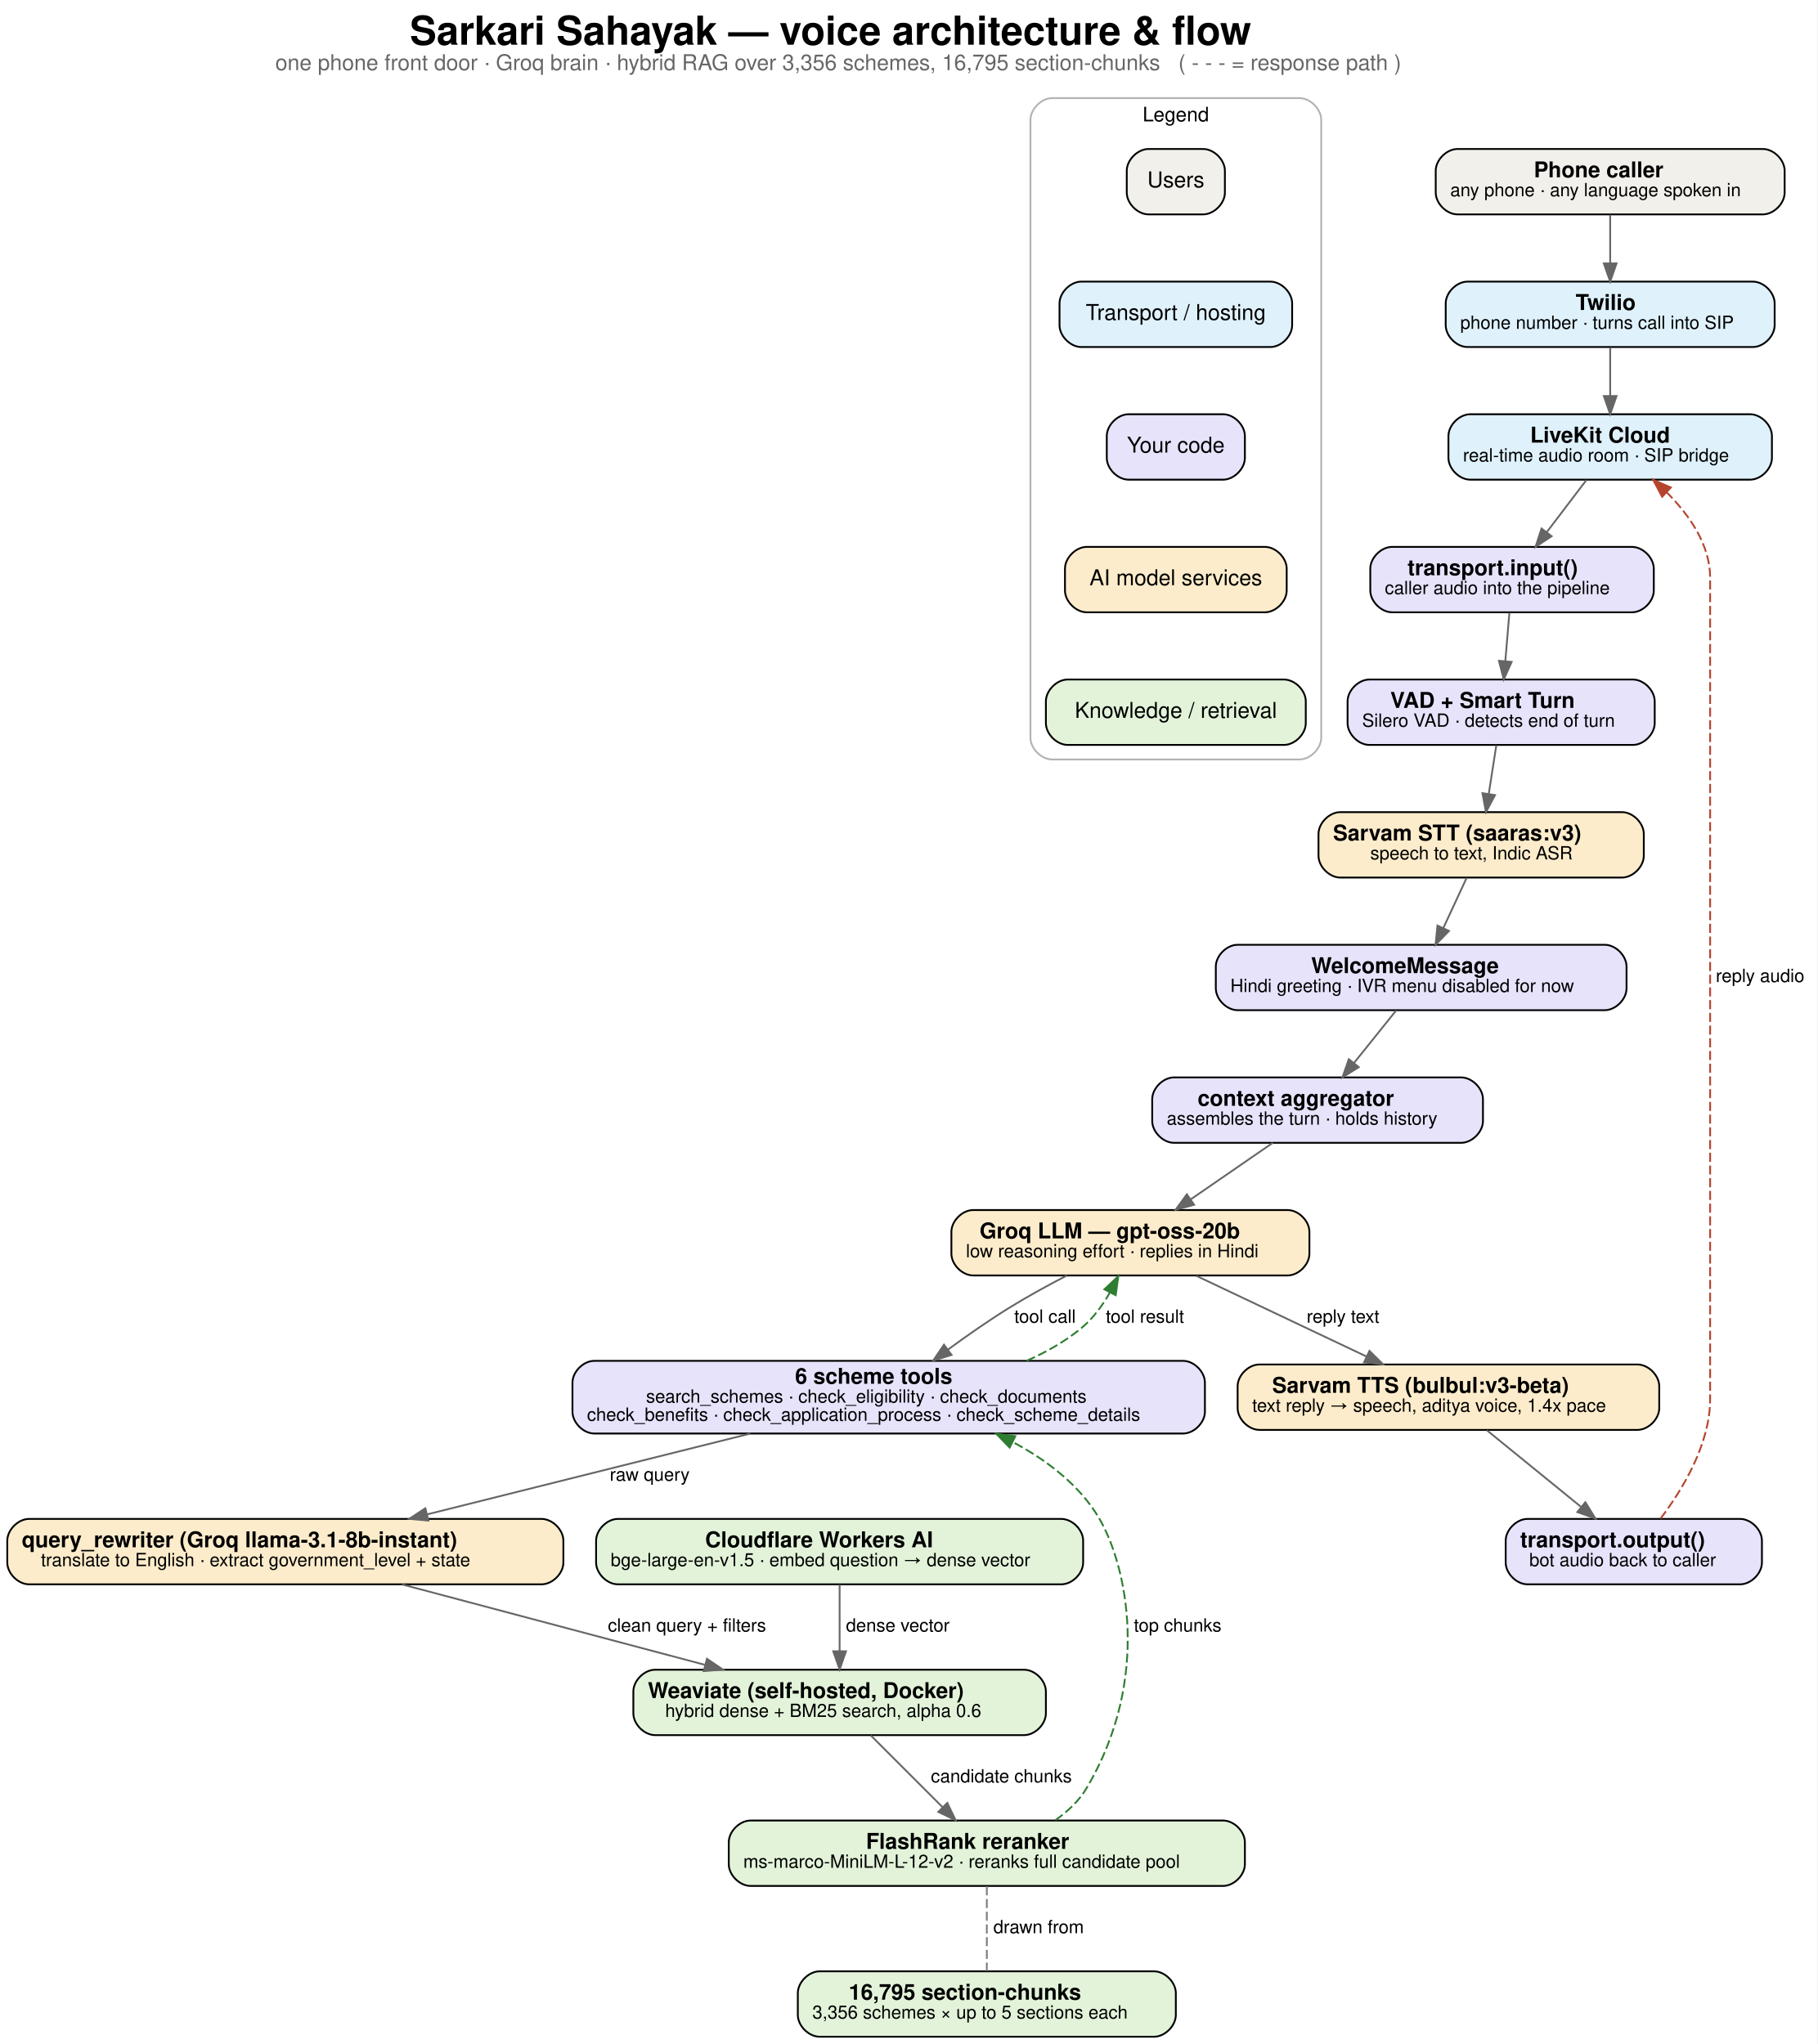
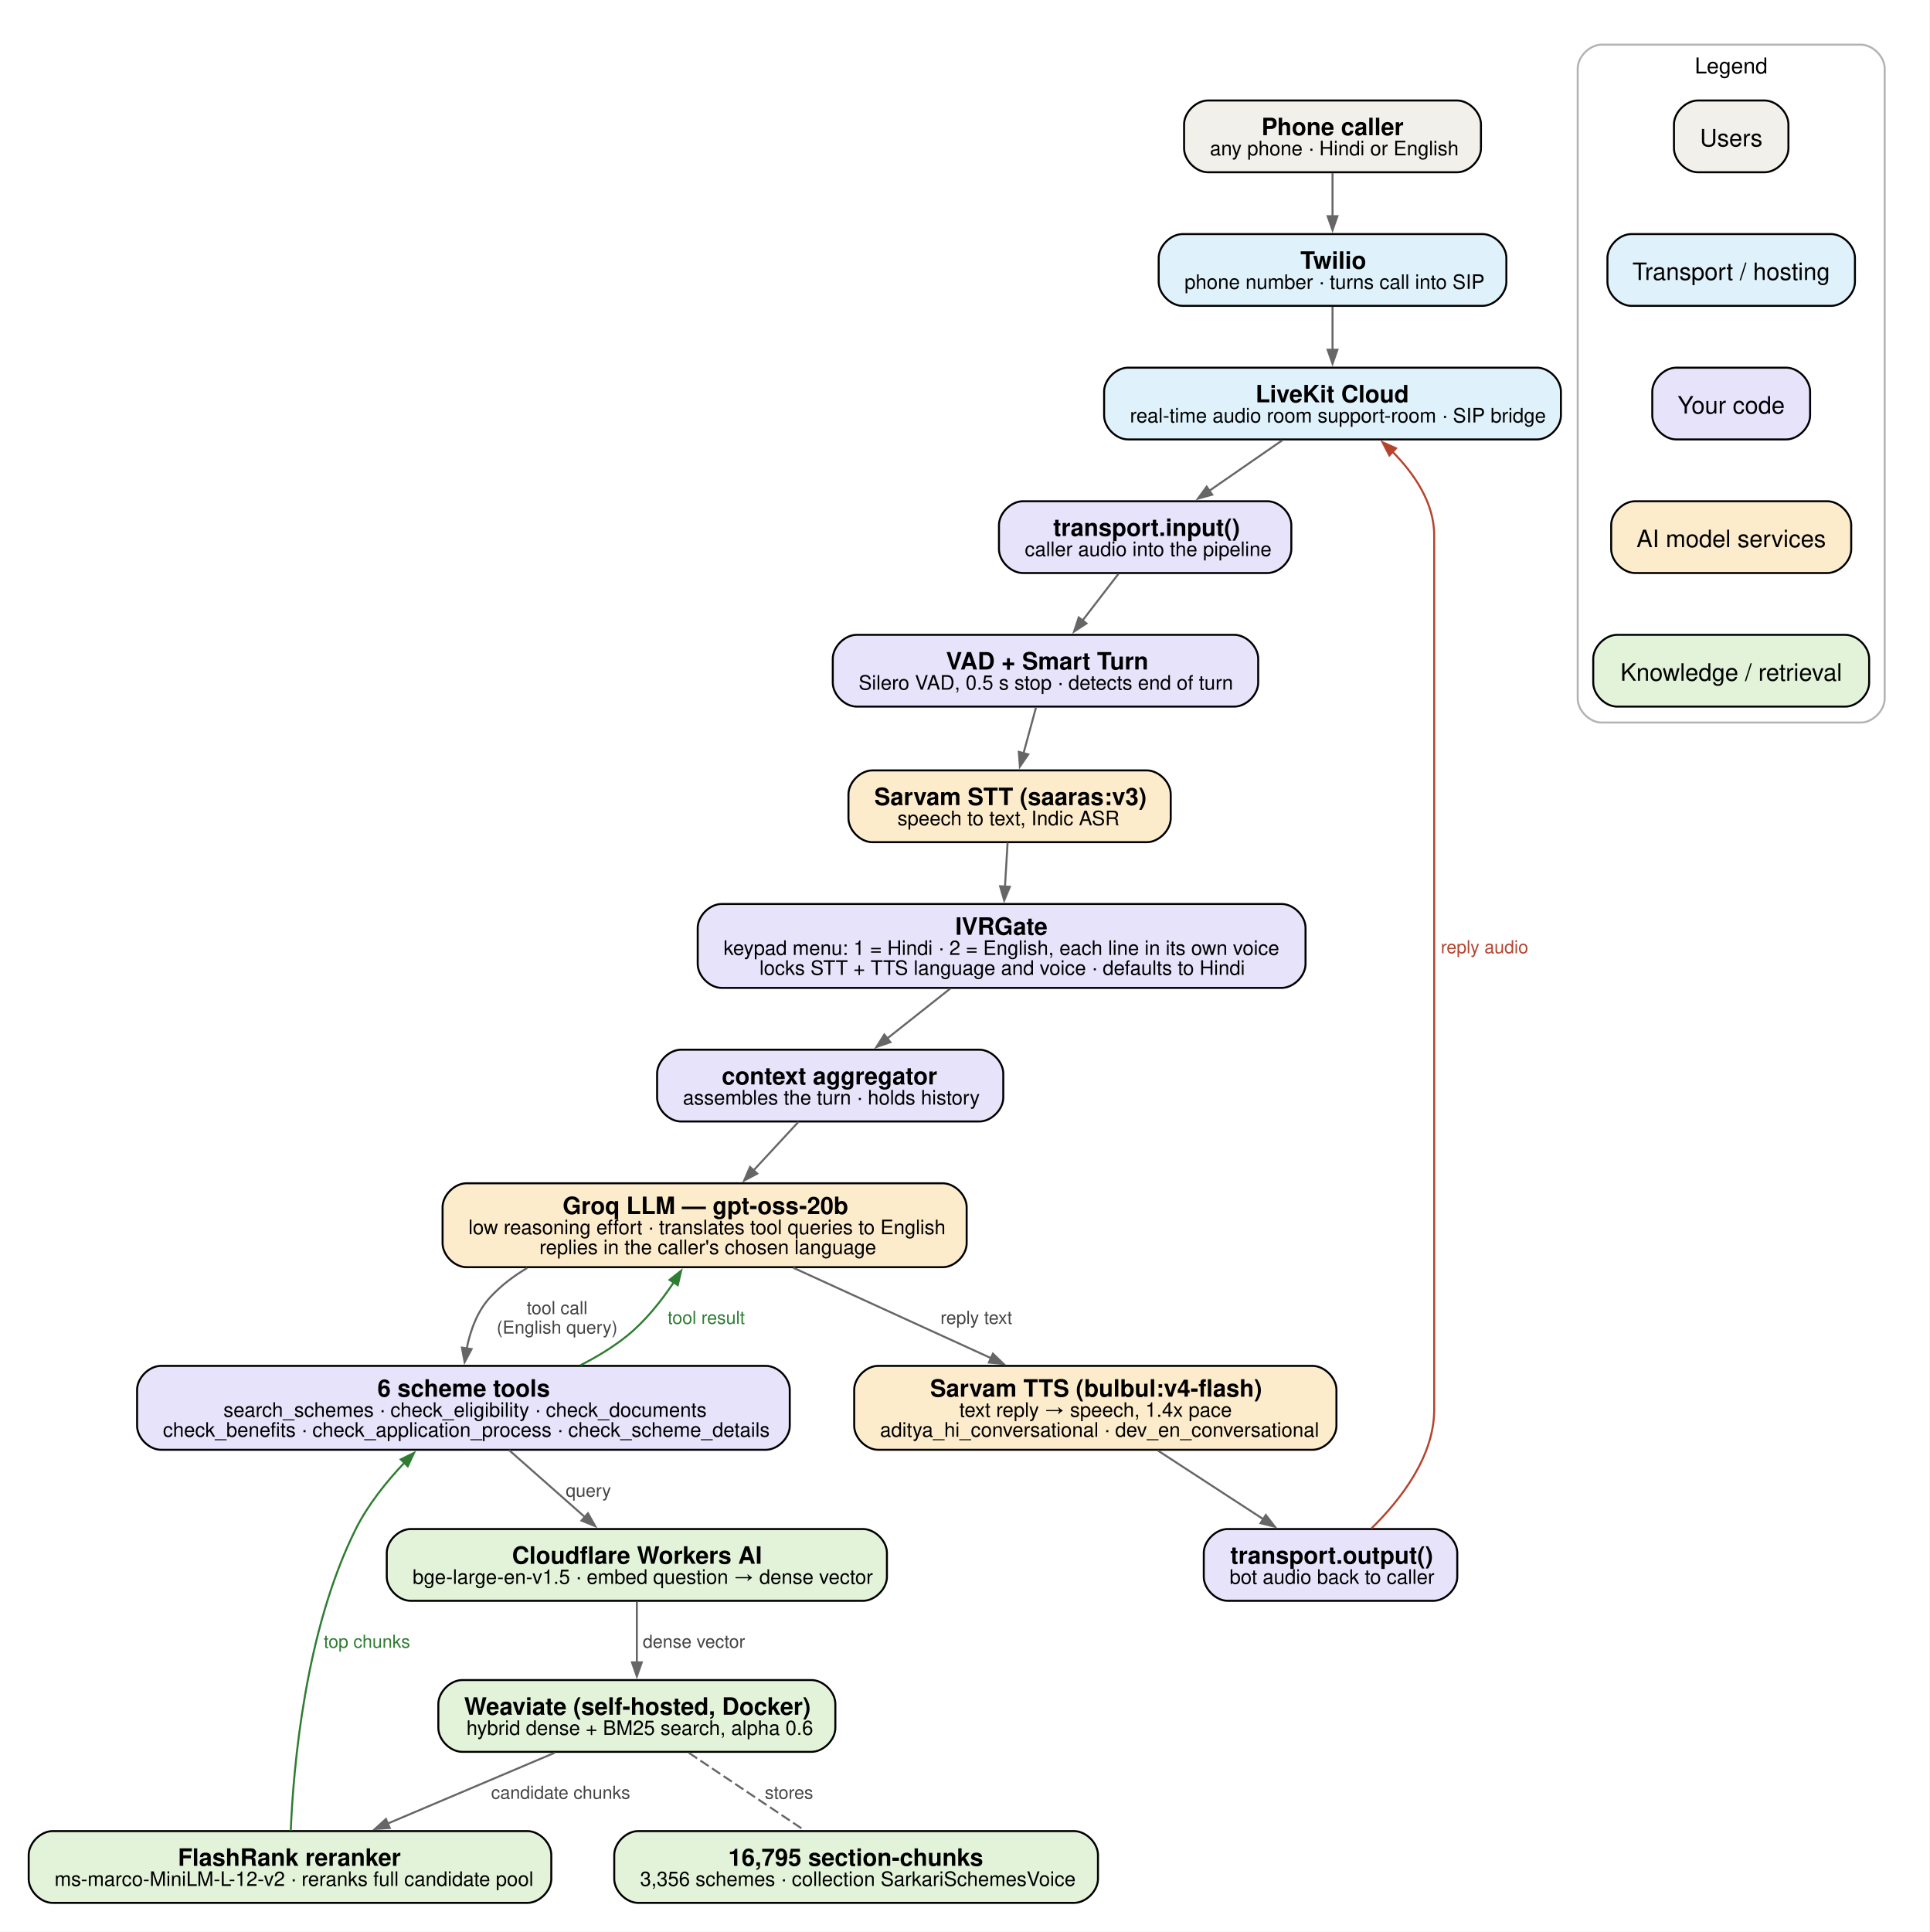
- <svg xmlns="http://www.w3.org/2000/svg" width="1000pt" height="1125pt" viewBox="0.00 0.00 1000.00 1125.00">
-   <g id="graph0" class="graph" transform="scale(1 1) rotate(0) translate(4 1121)">
-     <polygon fill="white" stroke="transparent" points="-4,4 -4,-1121 996,-1121 996,4 -4,4" />
-     <text text-anchor="start" x="221.5" y="-1096.4" font-family="Helvetica,sans-Serif" font-weight="bold" font-size="22.00">Sarkari Sahayak — voice architecture &amp; flow</text>
-     <text text-anchor="start" x="147.5" y="-1082.4" font-family="Helvetica,sans-Serif" font-size="12.00" fill="#666666">one phone front door · Groq brain · hybrid RAG over 3,356 schemes, 16,795 section-chunks   ( - - - = response path )</text>
-     <g id="clust1" class="cluster">
-       <path fill="white" stroke="#b3b3b3" d="M575,-703C575,-703 711,-703 711,-703 717,-703 723,-709 723,-715 723,-715 723,-1055 723,-1055 723,-1061 717,-1067 711,-1067 711,-1067 575,-1067 575,-1067 569,-1067 563,-1061 563,-1055 563,-1055 563,-715 563,-715 563,-709 569,-703 575,-703" />
-       <text text-anchor="middle" x="643" y="-1054.2" font-family="Helvetica,sans-Serif" font-size="11.00">Legend</text>
+ <svg xmlns="http://www.w3.org/2000/svg" width="968pt" height="969pt" viewBox="0.00 0.00 968.00 969.00">
+   <g id="graph0" class="graph" transform="scale(1 1) rotate(0) translate(14.4 954.39)">
+     <polygon fill="white" stroke="none" points="-14.4,14.4 -14.4,-954.39 953.49,-954.39 953.49,14.4 -14.4,14.4" />
+     <g id="clust2" class="cluster">
+       <path fill="white" stroke="#b3b3b3" d="M789.09,-591.99C789.09,-591.99 919.09,-591.99 919.09,-591.99 925.09,-591.99 931.09,-597.99 931.09,-603.99 931.09,-603.99 931.09,-919.99 931.09,-919.99 931.09,-925.99 925.09,-931.99 919.09,-931.99 919.09,-931.99 789.09,-931.99 789.09,-931.99 783.09,-931.99 777.09,-925.99 777.09,-919.99 777.09,-919.99 777.09,-603.99 777.09,-603.99 777.09,-597.99 783.09,-591.99 789.09,-591.99" />
+       <text xml:space="preserve" text-anchor="middle" x="854.09" y="-917.54" font-family="Helvetica,sans-Serif" font-size="11.00">Legend</text>
    </g>
    <g id="node1" class="node">
-       <path fill="#f2f0ea" stroke="black" d="M658,-1039C658,-1039 628,-1039 628,-1039 622,-1039 616,-1033 616,-1027 616,-1027 616,-1015 616,-1015 616,-1009 622,-1003 628,-1003 628,-1003 658,-1003 658,-1003 664,-1003 670,-1009 670,-1015 670,-1015 670,-1027 670,-1027 670,-1033 664,-1039 658,-1039" />
-       <text text-anchor="middle" x="643" y="-1017.9" font-family="Helvetica,sans-Serif" font-size="12.00">Users</text>
+       <path fill="#f2f0ea" stroke="black" d="M716.55,-903.99C716.55,-903.99 591.62,-903.99 591.62,-903.99 585.62,-903.99 579.62,-897.99 579.62,-891.99 579.62,-891.99 579.62,-879.99 579.62,-879.99 579.62,-873.99 585.62,-867.99 591.62,-867.99 591.62,-867.99 716.55,-867.99 716.55,-867.99 722.55,-867.99 728.55,-873.99 728.55,-879.99 728.55,-879.99 728.55,-891.99 728.55,-891.99 728.55,-897.99 722.55,-903.99 716.55,-903.99" />
+       <text xml:space="preserve" text-anchor="start" x="618.46" y="-886.59" font-family="Helvetica,sans-Serif" font-weight="bold" font-size="12.00">Phone caller</text>
+       <text xml:space="preserve" text-anchor="start" x="592.59" y="-876.49" font-family="Helvetica,sans-Serif" font-size="10.00">any phone · Hindi or English</text>
    </g>
    <g id="node2" class="node">
-       <path fill="#dff1fb" stroke="black" d="M695,-966C695,-966 591,-966 591,-966 585,-966 579,-960 579,-954 579,-954 579,-942 579,-942 579,-936 585,-930 591,-930 591,-930 695,-930 695,-930 701,-930 707,-936 707,-942 707,-942 707,-954 707,-954 707,-960 701,-966 695,-966" />
-       <text text-anchor="middle" x="643" y="-944.9" font-family="Helvetica,sans-Serif" font-size="12.00">Transport / hosting</text>
+       <path fill="#dff1fb" stroke="black" d="M729.3,-836.99C729.3,-836.99 578.88,-836.99 578.88,-836.99 572.88,-836.99 566.88,-830.99 566.88,-824.99 566.88,-824.99 566.88,-812.99 566.88,-812.99 566.88,-806.99 572.88,-800.99 578.88,-800.99 578.88,-800.99 729.3,-800.99 729.3,-800.99 735.3,-800.99 741.3,-806.99 741.3,-812.99 741.3,-812.99 741.3,-824.99 741.3,-824.99 741.3,-830.99 735.3,-836.99 729.3,-836.99" />
+       <text xml:space="preserve" text-anchor="start" x="637.96" y="-819.59" font-family="Helvetica,sans-Serif" font-weight="bold" font-size="12.00">Twilio</text>
+       <text xml:space="preserve" text-anchor="start" x="579.84" y="-809.49" font-family="Helvetica,sans-Serif" font-size="10.00">phone number · turns call into SIP</text>
+     </g>
+     <g id="edge1" class="edge">
+       <path fill="none" stroke="#666666" d="M654.09,-867.57C654.09,-860.87 654.09,-853.07 654.09,-845.74" />
+       <polygon fill="#666666" stroke="#666666" points="656.54,-845.97 654.09,-838.97 651.64,-845.97 656.54,-845.97" />
    </g>
    <g id="node3" class="node">
-       <path fill="#e6e3fb" stroke="black" d="M669,-893C669,-893 617,-893 617,-893 611,-893 605,-887 605,-881 605,-881 605,-869 605,-869 605,-863 611,-857 617,-857 617,-857 669,-857 669,-857 675,-857 681,-863 681,-869 681,-869 681,-881 681,-881 681,-887 675,-893 669,-893" />
-       <text text-anchor="middle" x="643" y="-871.9" font-family="Helvetica,sans-Serif" font-size="12.00">Your code</text>
+       <path fill="#dff1fb" stroke="black" d="M756.67,-769.99C756.67,-769.99 551.5,-769.99 551.5,-769.99 545.5,-769.99 539.5,-763.99 539.5,-757.99 539.5,-757.99 539.5,-745.99 539.5,-745.99 539.5,-739.99 545.5,-733.99 551.5,-733.99 551.5,-733.99 756.67,-733.99 756.67,-733.99 762.67,-733.99 768.67,-739.99 768.67,-745.99 768.67,-745.99 768.67,-757.99 768.67,-757.99 768.67,-763.99 762.67,-769.99 756.67,-769.99" />
+       <text xml:space="preserve" text-anchor="start" x="615.46" y="-752.59" font-family="Helvetica,sans-Serif" font-weight="bold" font-size="12.00">LiveKit Cloud</text>
+       <text xml:space="preserve" text-anchor="start" x="552.46" y="-742.49" font-family="Helvetica,sans-Serif" font-size="10.00">real-time audio room support-room · SIP bridge</text>
+     </g>
+     <g id="edge2" class="edge">
+       <path fill="none" stroke="#666666" d="M654.09,-800.57C654.09,-793.87 654.09,-786.07 654.09,-778.74" />
+       <polygon fill="#666666" stroke="#666666" points="656.54,-778.97 654.09,-771.97 651.64,-778.97 656.54,-778.97" />
    </g>
    <g id="node4" class="node">
-       <path fill="#fdeccb" stroke="black" d="M692,-820C692,-820 594,-820 594,-820 588,-820 582,-814 582,-808 582,-808 582,-796 582,-796 582,-790 588,-784 594,-784 594,-784 692,-784 692,-784 698,-784 704,-790 704,-796 704,-796 704,-808 704,-808 704,-814 698,-820 692,-820" />
-       <text text-anchor="middle" x="643" y="-798.9" font-family="Helvetica,sans-Serif" font-size="12.00">AI model services</text>
+       <path fill="#e6e3fb" stroke="black" d="M621.42,-702.99C621.42,-702.99 498.75,-702.99 498.75,-702.99 492.75,-702.99 486.75,-696.99 486.75,-690.99 486.75,-690.99 486.75,-678.99 486.75,-678.99 486.75,-672.99 492.75,-666.99 498.75,-666.99 498.75,-666.99 621.42,-666.99 621.42,-666.99 627.42,-666.99 633.42,-672.99 633.42,-678.99 633.42,-678.99 633.42,-690.99 633.42,-690.99 633.42,-696.99 627.42,-702.99 621.42,-702.99" />
+       <text xml:space="preserve" text-anchor="start" x="513.96" y="-685.59" font-family="Helvetica,sans-Serif" font-weight="bold" font-size="12.00">transport.input()</text>
+       <text xml:space="preserve" text-anchor="start" x="499.71" y="-675.49" font-family="Helvetica,sans-Serif" font-size="10.00">caller audio into the pipeline</text>
+     </g>
+     <g id="edge3" class="edge">
+       <path fill="none" stroke="#666666" d="M628.89,-733.57C617.62,-725.78 604.19,-716.49 592.21,-708.2" />
+       <polygon fill="#666666" stroke="#666666" points="593.74,-706.28 586.59,-704.32 590.95,-710.31 593.74,-706.28" />
    </g>
    <g id="node5" class="node">
-       <path fill="#e2f3d9" stroke="black" d="M702.5,-747C702.5,-747 583.5,-747 583.5,-747 577.5,-747 571.5,-741 571.5,-735 571.5,-735 571.5,-723 571.5,-723 571.5,-717 577.5,-711 583.5,-711 583.5,-711 702.5,-711 702.5,-711 708.5,-711 714.5,-717 714.5,-723 714.5,-723 714.5,-735 714.5,-735 714.5,-741 708.5,-747 702.5,-747" />
-       <text text-anchor="middle" x="643" y="-725.9" font-family="Helvetica,sans-Serif" font-size="12.00">Knowledge / retrieval</text>
+       <path fill="#e6e3fb" stroke="black" d="M604.8,-635.99C604.8,-635.99 415.38,-635.99 415.38,-635.99 409.38,-635.99 403.38,-629.99 403.38,-623.99 403.38,-623.99 403.38,-611.99 403.38,-611.99 403.38,-605.99 409.38,-599.99 415.38,-599.99 415.38,-599.99 604.8,-599.99 604.8,-599.99 610.8,-599.99 616.8,-605.99 616.8,-611.99 616.8,-611.99 616.8,-623.99 616.8,-623.99 616.8,-629.99 610.8,-635.99 604.8,-635.99" />
+       <text xml:space="preserve" text-anchor="start" x="460.21" y="-618.59" font-family="Helvetica,sans-Serif" font-weight="bold" font-size="12.00">VAD + Smart Turn</text>
+       <text xml:space="preserve" text-anchor="start" x="416.34" y="-608.49" font-family="Helvetica,sans-Serif" font-size="10.00">Silero VAD, 0.5 s stop · detects end of turn</text>
+     </g>
+     <g id="edge4" class="edge">
+       <path fill="none" stroke="#666666" d="M546.69,-666.57C541.08,-659.29 534.48,-650.7 528.43,-642.84" />
+       <polygon fill="#666666" stroke="#666666" points="530.65,-641.71 524.44,-637.66 526.77,-644.7 530.65,-641.71" />
    </g>
    <g id="node6" class="node">
-       <path fill="#f2f0ea" stroke="black" d="M966,-1039C966,-1039 798,-1039 798,-1039 792,-1039 786,-1033 786,-1027 786,-1027 786,-1015 786,-1015 786,-1009 792,-1003 798,-1003 798,-1003 966,-1003 966,-1003 972,-1003 978,-1009 978,-1015 978,-1015 978,-1027 978,-1027 978,-1033 972,-1039 966,-1039" />
-       <text text-anchor="start" x="840" y="-1023.4" font-family="Helvetica,sans-Serif" font-weight="bold" font-size="12.00">Phone caller</text>
-       <text text-anchor="start" x="794" y="-1013" font-family="Helvetica,sans-Serif" font-size="10.00">any phone · any language spoken in</text>
+       <path fill="#fdeccb" stroke="black" d="M560.92,-567.99C560.92,-567.99 423.25,-567.99 423.25,-567.99 417.25,-567.99 411.25,-561.99 411.25,-555.99 411.25,-555.99 411.25,-543.99 411.25,-543.99 411.25,-537.99 417.25,-531.99 423.25,-531.99 423.25,-531.99 560.92,-531.99 560.92,-531.99 566.92,-531.99 572.92,-537.99 572.92,-543.99 572.92,-543.99 572.92,-555.99 572.92,-555.99 572.92,-561.99 566.92,-567.99 560.92,-567.99" />
+       <text xml:space="preserve" text-anchor="start" x="424.21" y="-550.59" font-family="Helvetica,sans-Serif" font-weight="bold" font-size="12.00">Sarvam STT (saaras:v3)</text>
+       <text xml:space="preserve" text-anchor="start" x="435.84" y="-540.49" font-family="Helvetica,sans-Serif" font-size="10.00">speech to text, Indic ASR</text>
+     </g>
+     <g id="edge5" class="edge">
+       <path fill="none" stroke="#666666" d="M505.36,-599.65C503.43,-592.58 501.16,-584.27 499.05,-576.53" />
+       <polygon fill="#666666" stroke="#666666" points="501.45,-576.01 497.24,-569.9 496.72,-577.3 501.45,-576.01" />
    </g>
    <g id="node7" class="node">
-       <path fill="#dff1fb" stroke="black" d="M960.5,-966C960.5,-966 803.5,-966 803.5,-966 797.5,-966 791.5,-960 791.5,-954 791.5,-954 791.5,-942 791.5,-942 791.5,-936 797.5,-930 803.5,-930 803.5,-930 960.5,-930 960.5,-930 966.5,-930 972.5,-936 972.5,-942 972.5,-942 972.5,-954 972.5,-954 972.5,-960 966.5,-966 960.5,-966" />
-       <text text-anchor="start" x="863" y="-950.4" font-family="Helvetica,sans-Serif" font-weight="bold" font-size="12.00">Twilio</text>
-       <text text-anchor="start" x="799.5" y="-940" font-family="Helvetica,sans-Serif" font-size="10.00">phone number · turns call into SIP</text>
+       <path fill="#e6e3fb" stroke="black" d="M628.55,-500.99C628.55,-500.99 347.62,-500.99 347.62,-500.99 341.62,-500.99 335.62,-494.99 335.62,-488.99 335.62,-488.99 335.62,-470.91 335.62,-470.91 335.62,-464.91 341.62,-458.91 347.62,-458.91 347.62,-458.91 628.55,-458.91 628.55,-458.91 634.55,-458.91 640.55,-464.91 640.55,-470.91 640.55,-470.91 640.55,-488.99 640.55,-488.99 640.55,-494.99 634.55,-500.99 628.55,-500.99" />
+       <text xml:space="preserve" text-anchor="start" x="464.84" y="-485.55" font-family="Helvetica,sans-Serif" font-weight="bold" font-size="12.00">IVRGate</text>
+       <text xml:space="preserve" text-anchor="start" x="348.59" y="-475.45" font-family="Helvetica,sans-Serif" font-size="10.00">keypad menu: 1 = Hindi · 2 = English, each line in its own voice</text>
+       <text xml:space="preserve" text-anchor="start" x="366.59" y="-465.45" font-family="Helvetica,sans-Serif" font-size="10.00">locks STT + TTS language and voice · defaults to Hindi</text>
    </g>
-     <g id="edge5" class="edge">
-       <path fill="none" stroke="#666666" d="M882,-1002.81C882,-994.79 882,-985.05 882,-976.07" />
-       <polygon fill="#666666" stroke="#666666" points="885.5,-976.03 882,-966.03 878.5,-976.03 885.5,-976.03" />
+     <g id="edge6" class="edge">
+       <path fill="none" stroke="#666666" d="M491.08,-531.82C490.67,-525 490.2,-516.97 489.75,-509.32" />
+       <polygon fill="#666666" stroke="#666666" points="492.22,-509.62 489.37,-502.77 487.33,-509.9 492.22,-509.62" />
    </g>
    <g id="node8" class="node">
-       <path fill="#dff1fb" stroke="black" d="M959,-893C959,-893 805,-893 805,-893 799,-893 793,-887 793,-881 793,-881 793,-869 793,-869 793,-863 799,-857 805,-857 805,-857 959,-857 959,-857 965,-857 971,-863 971,-869 971,-869 971,-881 971,-881 971,-887 965,-893 959,-893" />
-       <text text-anchor="start" x="838" y="-877.4" font-family="Helvetica,sans-Serif" font-weight="bold" font-size="12.00">LiveKit Cloud</text>
-       <text text-anchor="start" x="801" y="-867" font-family="Helvetica,sans-Serif" font-size="10.00">real-time audio room · SIP bridge</text>
+       <path fill="#e6e3fb" stroke="black" d="M476.92,-427.91C476.92,-427.91 327.25,-427.91 327.25,-427.91 321.25,-427.91 315.25,-421.91 315.25,-415.91 315.25,-415.91 315.25,-403.91 315.25,-403.91 315.25,-397.91 321.25,-391.91 327.25,-391.91 327.25,-391.91 476.92,-391.91 476.92,-391.91 482.92,-391.91 488.92,-397.91 488.92,-403.91 488.92,-403.91 488.92,-415.91 488.92,-415.91 488.92,-421.91 482.92,-427.91 476.92,-427.91" />
+       <text xml:space="preserve" text-anchor="start" x="347.71" y="-410.51" font-family="Helvetica,sans-Serif" font-weight="bold" font-size="12.00">context aggregator</text>
+       <text xml:space="preserve" text-anchor="start" x="328.21" y="-400.41" font-family="Helvetica,sans-Serif" font-size="10.00">assembles the turn · holds history</text>
    </g>
-     <g id="edge6" class="edge">
-       <path fill="none" stroke="#666666" d="M882,-929.81C882,-921.79 882,-912.05 882,-903.07" />
-       <polygon fill="#666666" stroke="#666666" points="885.5,-903.03 882,-893.03 878.5,-903.03 885.5,-903.03" />
+     <g id="edge7" class="edge">
+       <path fill="none" stroke="#666666" d="M462.28,-458.54C452.3,-450.64 440.83,-441.57 430.61,-433.47" />
+       <polygon fill="#666666" stroke="#666666" points="432.29,-431.68 425.28,-429.26 429.25,-435.52 432.29,-431.68" />
    </g>
    <g id="node9" class="node">
-       <path fill="#e6e3fb" stroke="black" d="M894,-820C894,-820 762,-820 762,-820 756,-820 750,-814 750,-808 750,-808 750,-796 750,-796 750,-790 756,-784 762,-784 762,-784 894,-784 894,-784 900,-784 906,-790 906,-796 906,-796 906,-808 906,-808 906,-814 900,-820 894,-820" />
-       <text text-anchor="start" x="770.5" y="-804.4" font-family="Helvetica,sans-Serif" font-weight="bold" font-size="12.00">transport.input()</text>
-       <text text-anchor="start" x="758" y="-794" font-family="Helvetica,sans-Serif" font-size="10.00">caller audio into the pipeline</text>
+       <path fill="#fdeccb" stroke="black" d="M458.55,-360.91C458.55,-360.91 219.62,-360.91 219.62,-360.91 213.62,-360.91 207.63,-354.91 207.63,-348.91 207.63,-348.91 207.63,-330.83 207.63,-330.83 207.63,-324.83 213.63,-318.83 219.63,-318.83 219.63,-318.83 458.55,-318.83 458.55,-318.83 464.55,-318.83 470.55,-324.83 470.55,-330.83 470.55,-330.83 470.55,-348.91 470.55,-348.91 470.55,-354.91 464.55,-360.91 458.55,-360.91" />
+       <text xml:space="preserve" text-anchor="start" x="267.84" y="-345.47" font-family="Helvetica,sans-Serif" font-weight="bold" font-size="12.00">Groq LLM — gpt-oss-20b</text>
+       <text xml:space="preserve" text-anchor="start" x="220.59" y="-335.37" font-family="Helvetica,sans-Serif" font-size="10.00">low reasoning effort · translates tool queries to English</text>
+       <text xml:space="preserve" text-anchor="start" x="256.21" y="-325.37" font-family="Helvetica,sans-Serif" font-size="10.00">replies in the caller's chosen language</text>
    </g>
-     <g id="edge7" class="edge">
-       <path fill="none" stroke="#666666" d="M868.93,-856.81C862.36,-848.18 854.28,-837.56 847.04,-828.03" />
-       <polygon fill="#666666" stroke="#666666" points="849.79,-825.87 840.95,-820.03 844.22,-830.11 849.79,-825.87" />
+     <g id="edge8" class="edge">
+       <path fill="none" stroke="#666666" d="M386.19,-391.74C379.33,-384.34 371.16,-375.51 363.56,-367.3" />
+       <polygon fill="#666666" stroke="#666666" points="365.47,-365.76 358.92,-362.29 361.88,-369.09 365.47,-365.76" />
    </g>
    <g id="node10" class="node">
-       <path fill="#e6e3fb" stroke="black" d="M894.5,-747C894.5,-747 749.5,-747 749.5,-747 743.5,-747 737.5,-741 737.5,-735 737.5,-735 737.5,-723 737.5,-723 737.5,-717 743.5,-711 749.5,-711 749.5,-711 894.5,-711 894.5,-711 900.5,-711 906.5,-717 906.5,-723 906.5,-723 906.5,-735 906.5,-735 906.5,-741 900.5,-747 894.5,-747" />
-       <text text-anchor="start" x="761" y="-731.4" font-family="Helvetica,sans-Serif" font-weight="bold" font-size="12.00">VAD + Smart Turn</text>
-       <text text-anchor="start" x="745.5" y="-721" font-family="Helvetica,sans-Serif" font-size="10.00">Silero VAD · detects end of turn</text>
+       <path fill="#fdeccb" stroke="black" d="M644.05,-269.33C644.05,-269.33 426.13,-269.33 426.13,-269.33 420.13,-269.33 414.13,-263.33 414.13,-257.33 414.13,-257.33 414.13,-239.25 414.13,-239.25 414.13,-233.25 420.13,-227.25 426.13,-227.25 426.13,-227.25 644.05,-227.25 644.05,-227.25 650.05,-227.25 656.05,-233.25 656.05,-239.25 656.05,-239.25 656.05,-257.33 656.05,-257.33 656.05,-263.33 650.05,-269.33 644.05,-269.33" />
+       <text xml:space="preserve" text-anchor="start" x="452.21" y="-253.89" font-family="Helvetica,sans-Serif" font-weight="bold" font-size="12.00">Sarvam TTS (bulbul:v4-flash)</text>
+       <text xml:space="preserve" text-anchor="start" x="466.84" y="-243.79" font-family="Helvetica,sans-Serif" font-size="10.00">text reply → speech, 1.4x pace</text>
+       <text xml:space="preserve" text-anchor="start" x="427.09" y="-233.79" font-family="Helvetica,sans-Serif" font-size="10.00">aditya_hi_conversational · dev_en_conversational</text>
    </g>
-     <g id="edge8" class="edge">
-       <path fill="none" stroke="#666666" d="M826.55,-783.81C825.87,-775.79 825.05,-766.05 824.29,-757.07" />
-       <polygon fill="#666666" stroke="#666666" points="827.77,-756.7 823.44,-747.03 820.79,-757.29 827.77,-756.7" />
+     <g id="edge9" class="edge">
+       <path fill="none" stroke="#666666" d="M383.56,-318.54C413.03,-305.08 451.81,-287.35 482.76,-273.21" />
+       <polygon fill="#666666" stroke="#666666" points="483.72,-275.46 489.07,-270.32 481.69,-271 483.72,-275.46" />
+       <text xml:space="preserve" text-anchor="middle" x="474.14" y="-290.4" font-family="Helvetica,sans-Serif" font-size="9.00" fill="#444444"> reply text</text>
+     </g>
+     <g id="node12" class="node">
+       <path fill="#e6e3fb" stroke="black" d="M369.8,-269.33C369.8,-269.33 66.38,-269.33 66.38,-269.33 60.38,-269.33 54.38,-263.33 54.38,-257.33 54.38,-257.33 54.38,-239.25 54.38,-239.25 54.38,-233.25 60.38,-227.25 66.38,-227.25 66.38,-227.25 369.8,-227.25 369.8,-227.25 375.8,-227.25 381.8,-233.25 381.8,-239.25 381.8,-239.25 381.8,-257.33 381.8,-257.33 381.8,-263.33 375.8,-269.33 369.8,-269.33" />
+       <text xml:space="preserve" text-anchor="start" x="174.96" y="-253.89" font-family="Helvetica,sans-Serif" font-weight="bold" font-size="12.00">6 scheme tools</text>
+       <text xml:space="preserve" text-anchor="start" x="97.71" y="-243.79" font-family="Helvetica,sans-Serif" font-size="10.00">search_schemes · check_eligibility · check_documents</text>
+       <text xml:space="preserve" text-anchor="start" x="67.34" y="-233.79" font-family="Helvetica,sans-Serif" font-size="10.00">check_benefits · check_application_process · check_scheme_details</text>
+     </g>
+     <g id="edge12" class="edge">
+       <path fill="none" stroke="#666666" d="M250.06,-318.41C243.23,-314.39 236.93,-309.58 231.59,-303.83 225.07,-296.83 221.57,-287.2 219.72,-277.97" />
+       <polygon fill="#666666" stroke="#666666" points="222.17,-277.75 218.69,-271.2 217.33,-278.49 222.17,-277.75" />
+       <text xml:space="preserve" text-anchor="middle" x="263.84" y="-295.28" font-family="Helvetica,sans-Serif" font-size="9.00" fill="#444444"> tool call</text>
+       <text xml:space="preserve" text-anchor="middle" x="263.84" y="-285.53" font-family="Helvetica,sans-Serif" font-size="9.00" fill="#444444"> (English query)</text>
    </g>
    <g id="node11" class="node">
-       <path fill="#fdeccb" stroke="black" d="M888.5,-674C888.5,-674 733.5,-674 733.5,-674 727.5,-674 721.5,-668 721.5,-662 721.5,-662 721.5,-650 721.5,-650 721.5,-644 727.5,-638 733.5,-638 733.5,-638 888.5,-638 888.5,-638 894.5,-638 900.5,-644 900.5,-650 900.5,-650 900.5,-662 900.5,-662 900.5,-668 894.5,-674 888.5,-674" />
-       <text text-anchor="start" x="729.5" y="-658.4" font-family="Helvetica,sans-Serif" font-weight="bold" font-size="12.00">Sarvam STT (saaras:v3)</text>
-       <text text-anchor="start" x="750" y="-648" font-family="Helvetica,sans-Serif" font-size="10.00">speech to text, Indic ASR</text>
-     </g>
-     <g id="edge9" class="edge">
-       <path fill="none" stroke="#666666" d="M819.34,-710.81C818.09,-702.79 816.58,-693.05 815.19,-684.07" />
-       <polygon fill="#666666" stroke="#666666" points="818.63,-683.38 813.64,-674.03 811.71,-684.45 818.63,-683.38" />
-     </g>
-     <g id="node12" class="node">
-       <path fill="#e6e3fb" stroke="black" d="M879,-601C879,-601 677,-601 677,-601 671,-601 665,-595 665,-589 665,-589 665,-577 665,-577 665,-571 671,-565 677,-565 677,-565 879,-565 879,-565 885,-565 891,-571 891,-577 891,-577 891,-589 891,-589 891,-595 885,-601 879,-601" />
-       <text text-anchor="start" x="717.5" y="-585.4" font-family="Helvetica,sans-Serif" font-weight="bold" font-size="12.00">WelcomeMessage</text>
-       <text text-anchor="start" x="673" y="-575" font-family="Helvetica,sans-Serif" font-size="10.00">Hindi greeting · IVR menu disabled for now</text>
+       <path fill="#e6e3fb" stroke="black" d="M704.67,-187.5C704.67,-187.5 601.5,-187.5 601.5,-187.5 595.5,-187.5 589.5,-181.5 589.5,-175.5 589.5,-175.5 589.5,-163.5 589.5,-163.5 589.5,-157.5 595.5,-151.5 601.5,-151.5 601.5,-151.5 704.67,-151.5 704.67,-151.5 710.67,-151.5 716.67,-157.5 716.67,-163.5 716.67,-163.5 716.67,-175.5 716.67,-175.5 716.67,-181.5 710.67,-187.5 704.67,-187.5" />
+       <text xml:space="preserve" text-anchor="start" x="602.84" y="-170.1" font-family="Helvetica,sans-Serif" font-weight="bold" font-size="12.00">transport.output()</text>
+       <text xml:space="preserve" text-anchor="start" x="602.46" y="-160" font-family="Helvetica,sans-Serif" font-size="10.00">bot audio back to caller</text>
    </g>
    <g id="edge10" class="edge">
-       <path fill="none" stroke="#666666" d="M803.01,-637.81C799.16,-629.53 794.46,-619.41 790.17,-610.19" />
-       <polygon fill="#666666" stroke="#666666" points="793.3,-608.62 785.91,-601.03 786.96,-611.57 793.3,-608.62" />
+       <path fill="none" stroke="#666666" d="M566.4,-226.91C582.77,-216.26 602.81,-203.21 619.5,-192.35" />
+       <polygon fill="#666666" stroke="#666666" points="620.63,-194.54 625.16,-188.67 617.96,-190.43 620.63,-194.54" />
+     </g>
+     <g id="edge11" class="edge">
+       <path fill="none" stroke="#b5442f" d="M673.64,-187.83C688.17,-202.11 705.09,-223.78 705.09,-247.29 705.09,-685.99 705.09,-685.99 705.09,-685.99 705.09,-702.24 695.1,-716.83 683.97,-728.05" />
+       <polygon fill="#b5442f" stroke="#b5442f" points="682.6,-725.98 679.19,-732.57 685.96,-729.54 682.6,-725.98" />
+       <text xml:space="preserve" text-anchor="middle" x="729.09" y="-476.28" font-family="Helvetica,sans-Serif" font-size="9.00" fill="#b5442f"> reply audio</text>
+     </g>
+     <g id="edge18" class="edge">
+       <path fill="none" stroke="#2f7d32" d="M276.8,-269.66C285.05,-273.83 293.09,-278.71 300.09,-284.33 309.27,-291.71 317.29,-301.78 323.62,-311.26" />
+       <polygon fill="#2f7d32" stroke="#2f7d32" points="321.49,-312.47 327.32,-317.06 325.63,-309.84 321.49,-312.47" />
+       <text xml:space="preserve" text-anchor="middle" x="338.66" y="-290.4" font-family="Helvetica,sans-Serif" font-size="9.00" fill="#2f7d32"> tool result</text>
    </g>
    <g id="node13" class="node">
-       <path fill="#e6e3fb" stroke="black" d="M800,-528C800,-528 642,-528 642,-528 636,-528 630,-522 630,-516 630,-516 630,-504 630,-504 630,-498 636,-492 642,-492 642,-492 800,-492 800,-492 806,-492 812,-498 812,-504 812,-504 812,-516 812,-516 812,-522 806,-528 800,-528" />
-       <text text-anchor="start" x="655" y="-512.4" font-family="Helvetica,sans-Serif" font-weight="bold" font-size="12.00">context aggregator</text>
-       <text text-anchor="start" x="638" y="-502" font-family="Helvetica,sans-Serif" font-size="10.00">assembles the turn · holds history</text>
+       <path fill="#e2f3d9" stroke="black" d="M418.55,-187.5C418.55,-187.5 191.63,-187.5 191.63,-187.5 185.63,-187.5 179.63,-181.5 179.63,-175.5 179.63,-175.5 179.63,-163.5 179.63,-163.5 179.63,-157.5 185.63,-151.5 191.63,-151.5 191.63,-151.5 418.55,-151.5 418.55,-151.5 424.55,-151.5 430.55,-157.5 430.55,-163.5 430.55,-163.5 430.55,-175.5 430.55,-175.5 430.55,-181.5 424.55,-187.5 418.55,-187.5" />
+       <text xml:space="preserve" text-anchor="start" x="242.46" y="-170.1" font-family="Helvetica,sans-Serif" font-weight="bold" font-size="12.00">Cloudflare Workers AI</text>
+       <text xml:space="preserve" text-anchor="start" x="192.59" y="-160" font-family="Helvetica,sans-Serif" font-size="10.00">bge-large-en-v1.5 · embed question → dense vector</text>
    </g>
-     <g id="edge11" class="edge">
-       <path fill="none" stroke="#666666" d="M764.2,-564.81C757.27,-556.18 748.74,-545.56 741.1,-536.03" />
-       <polygon fill="#666666" stroke="#666666" points="743.66,-533.64 734.67,-528.03 738.2,-538.02 743.66,-533.64" />
+     <g id="edge13" class="edge">
+       <path fill="none" stroke="#666666" d="M240.94,-227.11C252.69,-216.75 267.05,-204.07 279.2,-193.34" />
+       <polygon fill="#666666" stroke="#666666" points="280.57,-195.4 284.2,-188.94 277.33,-191.73 280.57,-195.4" />
+       <text xml:space="preserve" text-anchor="middle" x="279.54" y="-203.7" font-family="Helvetica,sans-Serif" font-size="9.00" fill="#444444"> query</text>
    </g>
    <g id="node14" class="node">
-       <path fill="#fdeccb" stroke="black" d="M704.5,-455C704.5,-455 531.5,-455 531.5,-455 525.5,-455 519.5,-449 519.5,-443 519.5,-443 519.5,-431 519.5,-431 519.5,-425 525.5,-419 531.5,-419 531.5,-419 704.5,-419 704.5,-419 710.5,-419 716.5,-425 716.5,-431 716.5,-431 716.5,-443 716.5,-443 716.5,-449 710.5,-455 704.5,-455" />
-       <text text-anchor="start" x="535" y="-439.4" font-family="Helvetica,sans-Serif" font-weight="bold" font-size="12.00">Groq LLM — gpt-oss-20b</text>
-       <text text-anchor="start" x="527.5" y="-429" font-family="Helvetica,sans-Serif" font-size="10.00">low reasoning effort · replies in Hindi</text>
+       <path fill="#e2f3d9" stroke="black" d="M392.67,-111.75C392.67,-111.75 217.5,-111.75 217.5,-111.75 211.5,-111.75 205.5,-105.75 205.5,-99.75 205.5,-99.75 205.5,-87.75 205.5,-87.75 205.5,-81.75 211.5,-75.75 217.5,-75.75 217.5,-75.75 392.67,-75.75 392.67,-75.75 398.67,-75.75 404.67,-81.75 404.67,-87.75 404.67,-87.75 404.67,-99.75 404.67,-99.75 404.67,-105.75 398.67,-111.75 392.67,-111.75" />
+       <text xml:space="preserve" text-anchor="start" x="218.46" y="-94.35" font-family="Helvetica,sans-Serif" font-weight="bold" font-size="12.00">Weaviate (self-hosted, Docker)</text>
+       <text xml:space="preserve" text-anchor="start" x="219.59" y="-84.25" font-family="Helvetica,sans-Serif" font-size="10.00">hybrid dense + BM25 search, alpha 0.6</text>
    </g>
-     <g id="edge12" class="edge">
-       <path fill="none" stroke="#666666" d="M696.33,-491.99C682.8,-482.67 665.84,-470.97 651.16,-460.86" />
-       <polygon fill="#666666" stroke="#666666" points="653.05,-457.91 642.83,-455.11 649.07,-463.67 653.05,-457.91" />
+     <g id="edge14" class="edge">
+       <path fill="none" stroke="#666666" d="M305.09,-151.02C305.09,-141.93 305.09,-130.64 305.09,-120.56" />
+       <polygon fill="#666666" stroke="#666666" points="307.54,-120.62 305.09,-113.62 302.64,-120.62 307.54,-120.62" />
+       <text xml:space="preserve" text-anchor="middle" x="332.46" y="-127.95" font-family="Helvetica,sans-Serif" font-size="9.00" fill="#444444"> dense vector</text>
+     </g>
+     <g id="node15" class="node">
+       <path fill="#e2f3d9" stroke="black" d="M250.17,-36C250.17,-36 12,-36 12,-36 6,-36 0,-30 0,-24 0,-24 0,-12 0,-12 0,-6 6,0 12,0 12,0 250.17,0 250.17,0 256.17,0 262.17,-6 262.17,-12 262.17,-12 262.17,-24 262.17,-24 262.17,-30 256.17,-36 250.17,-36" />
+       <text xml:space="preserve" text-anchor="start" x="74.84" y="-18.6" font-family="Helvetica,sans-Serif" font-weight="bold" font-size="12.00">FlashRank reranker</text>
+       <text xml:space="preserve" text-anchor="start" x="12.96" y="-8.5" font-family="Helvetica,sans-Serif" font-size="10.00">ms-marco-MiniLM-L-12-v2 · reranks full candidate pool</text>
+     </g>
+     <g id="edge15" class="edge">
+       <path fill="none" stroke="#666666" d="M263.85,-75.27C238.7,-64.61 206.41,-50.93 179.97,-39.72" />
+       <polygon fill="#666666" stroke="#666666" points="181.12,-37.55 173.72,-37.07 179.21,-42.06 181.12,-37.55" />
+       <text xml:space="preserve" text-anchor="middle" x="265.63" y="-52.2" font-family="Helvetica,sans-Serif" font-size="9.00" fill="#444444"> candidate chunks</text>
    </g>
    <g id="node16" class="node">
-       <path fill="#e6e3fb" stroke="black" d="M647,-372C647,-372 323,-372 323,-372 317,-372 311,-366 311,-360 311,-360 311,-344 311,-344 311,-338 317,-332 323,-332 323,-332 647,-332 647,-332 653,-332 659,-338 659,-344 659,-344 659,-360 659,-360 659,-366 653,-372 647,-372" />
-       <text text-anchor="start" x="433.5" y="-359.4" font-family="Helvetica,sans-Serif" font-weight="bold" font-size="12.00">6 scheme tools</text>
-       <text text-anchor="start" x="351.5" y="-349" font-family="Helvetica,sans-Serif" font-size="10.00">search_schemes · check_eligibility · check_documents</text>
-       <text text-anchor="start" x="319" y="-339" font-family="Helvetica,sans-Serif" font-size="10.00">check_benefits · check_application_process · check_scheme_details</text>
+       <path fill="#e2f3d9" stroke="black" d="M524.42,-36C524.42,-36 305.75,-36 305.75,-36 299.75,-36 293.75,-30 293.75,-24 293.75,-24 293.75,-12 293.75,-12 293.75,-6 299.75,0 305.75,0 305.75,0 524.42,0 524.42,0 530.42,0 536.42,-6 536.42,-12 536.42,-12 536.42,-24 536.42,-24 536.42,-30 530.42,-36 524.42,-36" />
+       <text xml:space="preserve" text-anchor="start" x="350.96" y="-18.6" font-family="Helvetica,sans-Serif" font-weight="bold" font-size="12.00">16,795 section-chunks</text>
+       <text xml:space="preserve" text-anchor="start" x="306.71" y="-8.5" font-family="Helvetica,sans-Serif" font-size="10.00">3,356 schemes · collection SarkariSchemesVoice</text>
    </g>
-     <g id="edge13" class="edge">
-       <path fill="none" stroke="#666666" d="M583.03,-418.97C572.55,-413.54 561.15,-407.29 551,-401 539.79,-394.05 528,-385.8 517.54,-378.13" />
-       <polygon fill="#666666" stroke="#666666" points="519.59,-375.28 509.47,-372.13 515.41,-380.9 519.59,-375.28" />
-       <text text-anchor="middle" x="571" y="-393" font-family="Helvetica,sans-Serif" font-size="10.00">tool call</text>
+     <g id="edge16" class="edge">
+       <path fill="none" stroke="#666666" stroke-dasharray="5,2" d="M331.15,-75.27C348.69,-63.52 371.71,-48.08 389.2,-36.35" />
+       <text xml:space="preserve" text-anchor="middle" x="380.17" y="-52.2" font-family="Helvetica,sans-Serif" font-size="9.00" fill="#444444"> stores</text>
+     </g>
+     <g id="edge17" class="edge">
+       <path fill="none" stroke="#2f7d32" d="M131.46,-36.22C132.78,-67.85 138.61,-136.58 164.09,-187.5 170.14,-199.61 179.34,-211.11 188.44,-220.73" />
+       <polygon fill="#2f7d32" stroke="#2f7d32" points="186.65,-222.41 193.31,-225.69 190.15,-218.97 186.65,-222.41" />
+       <text xml:space="preserve" text-anchor="middle" x="168.43" y="-127.95" font-family="Helvetica,sans-Serif" font-size="9.00" fill="#2f7d32"> top chunks</text>
+     </g>
+     <g id="node17" class="node">
+       <path fill="#f2f0ea" stroke="black" d="M870.8,-903.99C870.8,-903.99 837.38,-903.99 837.38,-903.99 831.38,-903.99 825.38,-897.99 825.38,-891.99 825.38,-891.99 825.38,-879.99 825.38,-879.99 825.38,-873.99 831.38,-867.99 837.38,-867.99 837.38,-867.99 870.8,-867.99 870.8,-867.99 876.8,-867.99 882.8,-873.99 882.8,-879.99 882.8,-879.99 882.8,-891.99 882.8,-891.99 882.8,-897.99 876.8,-903.99 870.8,-903.99" />
+       <text xml:space="preserve" text-anchor="middle" x="854.09" y="-880.97" font-family="Helvetica,sans-Serif" font-size="12.00">Users</text>
+     </g>
+     <g id="node18" class="node">
+       <path fill="#dff1fb" stroke="black" d="M904.17,-836.99C904.17,-836.99 804,-836.99 804,-836.99 798,-836.99 792,-830.99 792,-824.99 792,-824.99 792,-812.99 792,-812.99 792,-806.99 798,-800.99 804,-800.99 804,-800.99 904.17,-800.99 904.17,-800.99 910.17,-800.99 916.17,-806.99 916.17,-812.99 916.17,-812.99 916.17,-824.99 916.17,-824.99 916.17,-830.99 910.17,-836.99 904.17,-836.99" />
+       <text xml:space="preserve" text-anchor="middle" x="854.09" y="-813.97" font-family="Helvetica,sans-Serif" font-size="12.00">Transport / hosting</text>
+     </g>
+     <g id="node19" class="node">
+       <path fill="#e6e3fb" stroke="black" d="M881.67,-769.99C881.67,-769.99 826.5,-769.99 826.5,-769.99 820.5,-769.99 814.5,-763.99 814.5,-757.99 814.5,-757.99 814.5,-745.99 814.5,-745.99 814.5,-739.99 820.5,-733.99 826.5,-733.99 826.5,-733.99 881.67,-733.99 881.67,-733.99 887.67,-733.99 893.67,-739.99 893.67,-745.99 893.67,-745.99 893.67,-757.99 893.67,-757.99 893.67,-763.99 887.67,-769.99 881.67,-769.99" />
+       <text xml:space="preserve" text-anchor="middle" x="854.09" y="-746.97" font-family="Helvetica,sans-Serif" font-size="12.00">Your code</text>
+     </g>
+     <g id="node20" class="node">
+       <path fill="#fdeccb" stroke="black" d="M902.3,-702.99C902.3,-702.99 805.88,-702.99 805.88,-702.99 799.88,-702.99 793.88,-696.99 793.88,-690.99 793.88,-690.99 793.88,-678.99 793.88,-678.99 793.88,-672.99 799.88,-666.99 805.88,-666.99 805.88,-666.99 902.3,-666.99 902.3,-666.99 908.3,-666.99 914.3,-672.99 914.3,-678.99 914.3,-678.99 914.3,-690.99 914.3,-690.99 914.3,-696.99 908.3,-702.99 902.3,-702.99" />
+       <text xml:space="preserve" text-anchor="middle" x="854.09" y="-679.97" font-family="Helvetica,sans-Serif" font-size="12.00">AI model services</text>
    </g>
    <g id="node21" class="node">
-       <path fill="#fdeccb" stroke="black" d="M897,-370C897,-370 689,-370 689,-370 683,-370 677,-364 677,-358 677,-358 677,-346 677,-346 677,-340 683,-334 689,-334 689,-334 897,-334 897,-334 903,-334 909,-340 909,-346 909,-346 909,-358 909,-358 909,-364 903,-370 897,-370" />
-       <text text-anchor="start" x="696" y="-354.4" font-family="Helvetica,sans-Serif" font-weight="bold" font-size="12.00">Sarvam TTS (bulbul:v3-beta)</text>
-       <text text-anchor="start" x="685" y="-344" font-family="Helvetica,sans-Serif" font-size="10.00">text reply → speech, aditya voice, 1.4x pace</text>
-     </g>
-     <g id="edge21" class="edge">
-       <path fill="none" stroke="#666666" d="M654.26,-418.8C681.45,-405.91 718.84,-388.17 747.95,-374.37" />
-       <polygon fill="#666666" stroke="#666666" points="749.55,-377.48 757.09,-370.03 746.55,-371.16 749.55,-377.48" />
-       <text text-anchor="middle" x="735" y="-393" font-family="Helvetica,sans-Serif" font-size="10.00">reply text</text>
-     </g>
-     <g id="node15" class="node">
-       <path fill="#fdeccb" stroke="black" d="M294,-285C294,-285 12,-285 12,-285 6,-285 0,-279 0,-273 0,-273 0,-261 0,-261 0,-255 6,-249 12,-249 12,-249 294,-249 294,-249 300,-249 306,-255 306,-261 306,-261 306,-273 306,-273 306,-279 300,-285 294,-285" />
-       <text text-anchor="start" x="8" y="-269.4" font-family="Helvetica,sans-Serif" font-weight="bold" font-size="12.00">query_rewriter (Groq llama-3.1-8b-instant)</text>
-       <text text-anchor="start" x="18.5" y="-259" font-family="Helvetica,sans-Serif" font-size="10.00">translate to English · extract government_level + state</text>
-     </g>
-     <g id="node18" class="node">
-       <path fill="#e2f3d9" stroke="black" d="M559.5,-202C559.5,-202 356.5,-202 356.5,-202 350.5,-202 344.5,-196 344.5,-190 344.5,-190 344.5,-178 344.5,-178 344.5,-172 350.5,-166 356.5,-166 356.5,-166 559.5,-166 559.5,-166 565.5,-166 571.5,-172 571.5,-178 571.5,-178 571.5,-190 571.5,-190 571.5,-196 565.5,-202 559.5,-202" />
-       <text text-anchor="start" x="352.5" y="-186.4" font-family="Helvetica,sans-Serif" font-weight="bold" font-size="12.00">Weaviate (self-hosted, Docker)</text>
-       <text text-anchor="start" x="362" y="-176" font-family="Helvetica,sans-Serif" font-size="10.00">hybrid dense + BM25 search, alpha 0.6</text>
-     </g>
-     <g id="edge15" class="edge">
-       <path fill="none" stroke="#666666" d="M217.31,-248.92C265.97,-236 332.89,-218.23 383.82,-204.7" />
-       <polygon fill="#666666" stroke="#666666" points="385.01,-208.01 393.78,-202.06 383.21,-201.24 385.01,-208.01" />
-       <text text-anchor="middle" x="374" y="-223" font-family="Helvetica,sans-Serif" font-size="10.00">clean query + filters</text>
-     </g>
-     <g id="edge20" class="edge">
-       <path fill="none" stroke="#2f7d32" stroke-dasharray="5,2" d="M560.92,-372.04C571.7,-376.8 582.12,-382.7 591,-390 597.44,-395.29 602.69,-402.55 606.79,-409.73" />
-       <polygon fill="#2f7d32" stroke="#2f7d32" points="603.68,-411.35 611.37,-418.64 609.91,-408.15 603.68,-411.35" />
-       <text text-anchor="middle" x="626" y="-393" font-family="Helvetica,sans-Serif" font-size="10.00">tool result</text>
-     </g>
-     <g id="edge14" class="edge">
-       <path fill="none" stroke="#666666" d="M408.83,-331.96C355.58,-318.64 284.67,-300.92 231.01,-287.5" />
-       <polygon fill="#666666" stroke="#666666" points="231.75,-284.08 221.2,-285.05 230.05,-290.87 231.75,-284.08" />
-       <text text-anchor="middle" x="353.5" y="-306" font-family="Helvetica,sans-Serif" font-size="10.00">raw query</text>
-     </g>
-     <g id="node17" class="node">
-       <path fill="#e2f3d9" stroke="black" d="M580,-285C580,-285 336,-285 336,-285 330,-285 324,-279 324,-273 324,-273 324,-261 324,-261 324,-255 330,-249 336,-249 336,-249 580,-249 580,-249 586,-249 592,-255 592,-261 592,-261 592,-273 592,-273 592,-279 586,-285 580,-285" />
-       <text text-anchor="start" x="384" y="-269.4" font-family="Helvetica,sans-Serif" font-weight="bold" font-size="12.00">Cloudflare Workers AI</text>
-       <text text-anchor="start" x="332" y="-259" font-family="Helvetica,sans-Serif" font-size="10.00">bge-large-en-v1.5 · embed question → dense vector</text>
-     </g>
-     <g id="edge16" class="edge">
-       <path fill="none" stroke="#666666" d="M458,-248.82C458,-238.19 458,-224.31 458,-212.2" />
-       <polygon fill="#666666" stroke="#666666" points="461.5,-212.15 458,-202.15 454.5,-212.15 461.5,-212.15" />
-       <text text-anchor="middle" x="490" y="-223" font-family="Helvetica,sans-Serif" font-size="10.00">dense vector</text>
-     </g>
-     <g id="node19" class="node">
-       <path fill="#e2f3d9" stroke="black" d="M669,-119C669,-119 409,-119 409,-119 403,-119 397,-113 397,-107 397,-107 397,-95 397,-95 397,-89 403,-83 409,-83 409,-83 669,-83 669,-83 675,-83 681,-89 681,-95 681,-95 681,-107 681,-107 681,-113 675,-119 669,-119" />
-       <text text-anchor="start" x="472.5" y="-103.4" font-family="Helvetica,sans-Serif" font-weight="bold" font-size="12.00">FlashRank reranker</text>
-       <text text-anchor="start" x="405" y="-93" font-family="Helvetica,sans-Serif" font-size="10.00">ms-marco-MiniLM-L-12-v2 · reranks full candidate pool</text>
-     </g>
-     <g id="edge17" class="edge">
-       <path fill="none" stroke="#666666" d="M475.18,-165.82C486.67,-154.33 501.96,-139.04 514.69,-126.31" />
-       <polygon fill="#666666" stroke="#666666" points="517.25,-128.7 521.85,-119.15 512.3,-123.75 517.25,-128.7" />
-       <text text-anchor="middle" x="547" y="-140" font-family="Helvetica,sans-Serif" font-size="10.00">candidate chunks</text>
-     </g>
-     <g id="edge19" class="edge">
-       <path fill="none" stroke="#2f7d32" stroke-dasharray="5,2" d="M576.7,-119.18C583.52,-123.98 589.8,-129.88 594,-137 629.75,-197.56 615.78,-259.58 601,-285 590.19,-303.59 571.97,-317.37 553.14,-327.39" />
-       <polygon fill="#2f7d32" stroke="#2f7d32" points="551.55,-324.27 544.17,-331.88 554.68,-330.54 551.55,-324.27" />
-       <text text-anchor="middle" x="644" y="-223" font-family="Helvetica,sans-Serif" font-size="10.00">top chunks</text>
-     </g>
-     <g id="node20" class="node">
-       <path fill="#e2f3d9" stroke="black" d="M631,-36C631,-36 447,-36 447,-36 441,-36 435,-30 435,-24 435,-24 435,-12 435,-12 435,-6 441,0 447,0 447,0 631,0 631,0 637,0 643,-6 643,-12 643,-12 643,-24 643,-24 643,-30 637,-36 631,-36" />
-       <text text-anchor="start" x="463" y="-20.4" font-family="Helvetica,sans-Serif" font-weight="bold" font-size="12.00">16,795 section-chunks</text>
-       <text text-anchor="start" x="443" y="-10" font-family="Helvetica,sans-Serif" font-size="10.00">3,356 schemes × up to 5 sections each</text>
-     </g>
-     <g id="edge18" class="edge">
-       <path fill="none" stroke="#7f7f7f" stroke-dasharray="5,2" d="M539,-82.82C539,-69.08 539,-49.89 539,-36.15" />
-       <text text-anchor="middle" x="567.5" y="-57" font-family="Helvetica,sans-Serif" font-size="10.00">drawn from</text>
-     </g>
-     <g id="node22" class="node">
-       <path fill="#e6e3fb" stroke="black" d="M953.5,-285C953.5,-285 836.5,-285 836.5,-285 830.5,-285 824.5,-279 824.5,-273 824.5,-273 824.5,-261 824.5,-261 824.5,-255 830.5,-249 836.5,-249 836.5,-249 953.5,-249 953.5,-249 959.5,-249 965.5,-255 965.5,-261 965.5,-261 965.5,-273 965.5,-273 965.5,-279 959.5,-285 953.5,-285" />
-       <text text-anchor="start" x="832.5" y="-269.4" font-family="Helvetica,sans-Serif" font-weight="bold" font-size="12.00">transport.output()</text>
-       <text text-anchor="start" x="837.5" y="-259" font-family="Helvetica,sans-Serif" font-size="10.00">bot audio back to caller</text>
-     </g>
-     <g id="edge22" class="edge">
-       <path fill="none" stroke="#666666" d="M814.13,-333.8C829.18,-321.56 849.58,-304.96 866.12,-291.5" />
-       <polygon fill="#666666" stroke="#666666" points="868.35,-294.2 873.89,-285.18 863.93,-288.77 868.35,-294.2" />
-     </g>
-     <g id="edge23" class="edge">
-       <path fill="none" stroke="#b5442f" stroke-dasharray="5,2" d="M909.69,-285.18C921.8,-301.15 937,-326.13 937,-351 937,-803 937,-803 937,-803 937,-821.25 925.51,-837.65 913.03,-850.08" />
-       <polygon fill="#b5442f" stroke="#b5442f" points="910.6,-847.56 905.64,-856.92 915.36,-852.69 910.6,-847.56" />
-       <text text-anchor="middle" x="964.5" y="-580.5" font-family="Helvetica,sans-Serif" font-size="10.00">reply audio</text>
+       <path fill="#e2f3d9" stroke="black" d="M911.3,-635.99C911.3,-635.99 796.88,-635.99 796.88,-635.99 790.88,-635.99 784.88,-629.99 784.88,-623.99 784.88,-623.99 784.88,-611.99 784.88,-611.99 784.88,-605.99 790.88,-599.99 796.88,-599.99 796.88,-599.99 911.3,-599.99 911.3,-599.99 917.3,-599.99 923.3,-605.99 923.3,-611.99 923.3,-611.99 923.3,-623.99 923.3,-623.99 923.3,-629.99 917.3,-635.99 911.3,-635.99" />
+       <text xml:space="preserve" text-anchor="middle" x="854.09" y="-612.97" font-family="Helvetica,sans-Serif" font-size="12.00">Knowledge / retrieval</text>
    </g>
  </g>
</svg>
